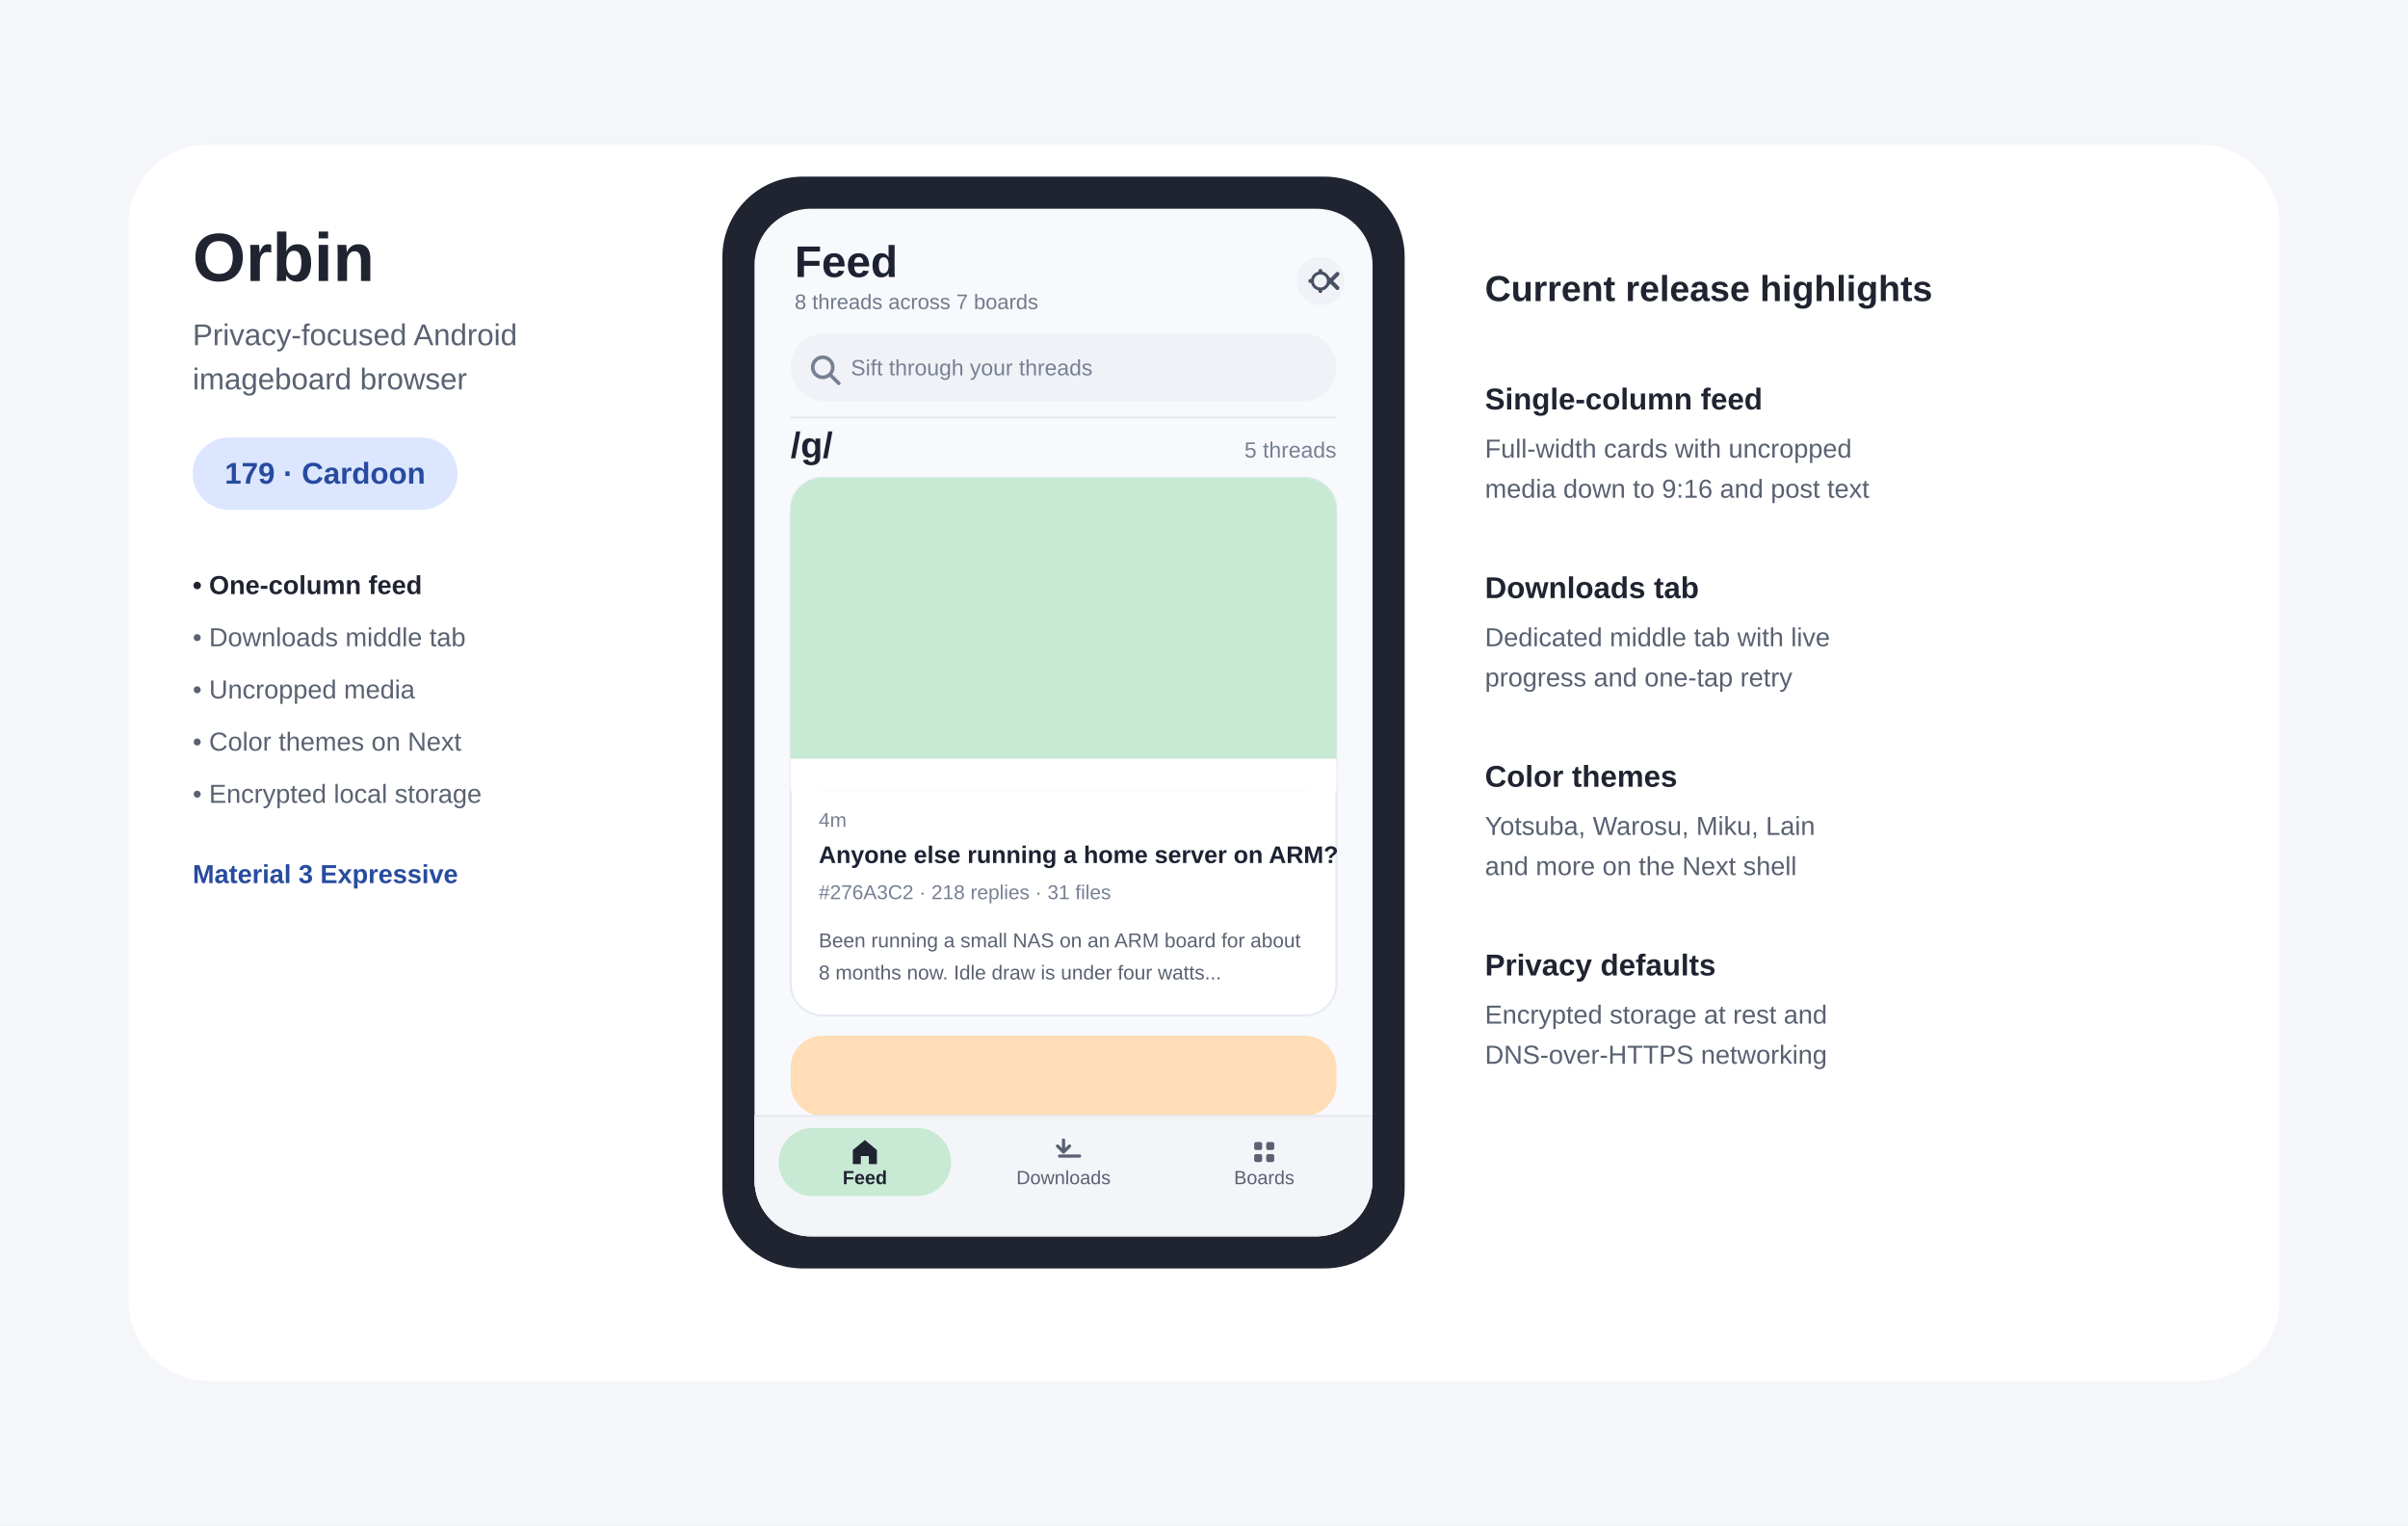
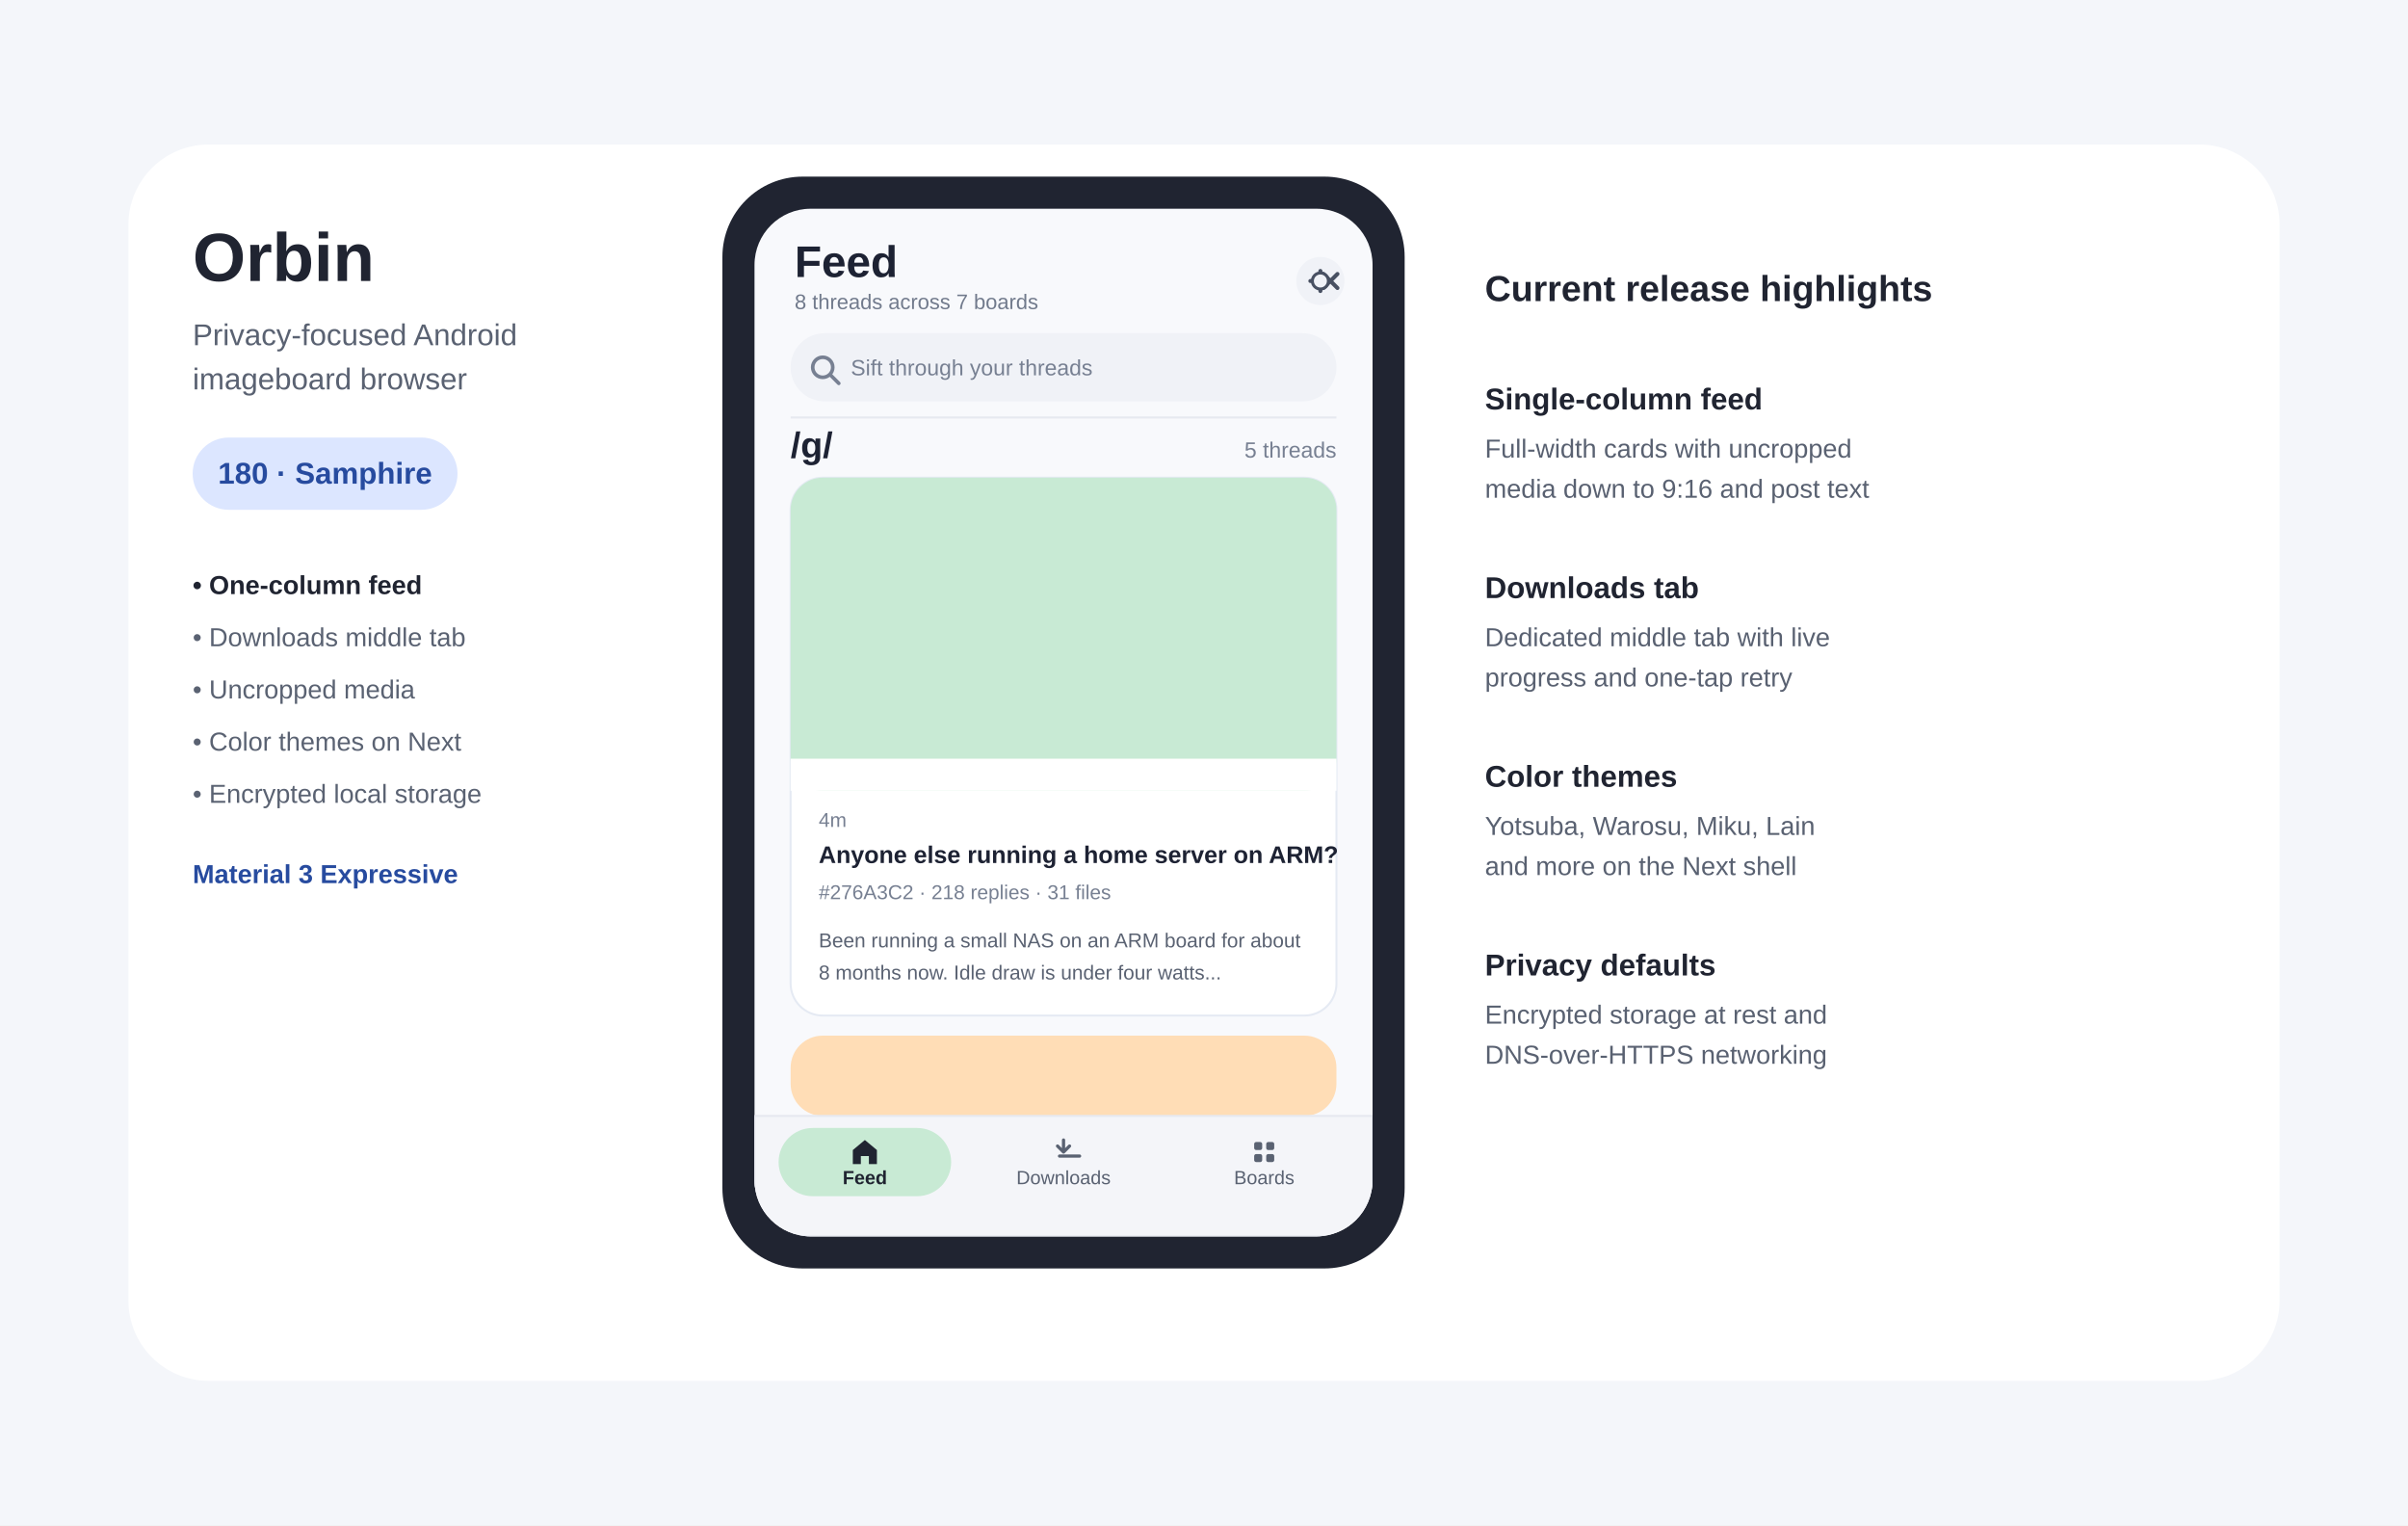
- <svg xmlns="http://www.w3.org/2000/svg" width="1200" height="760" viewBox="0 0 1200 760" role="img" aria-labelledby="title desc" data-release-version="179-Cardoon">
+ <svg xmlns="http://www.w3.org/2000/svg" width="1200" height="760" viewBox="0 0 1200 760" role="img" aria-labelledby="title desc" data-release-version="180-Samphire">
  <rect width="1200" height="760" fill="#F4F6FA" />
  <rect x="64" y="72" width="1072" height="616" rx="40" fill="#FFFFFF" />
  <text x="96" y="140" font-family="Arial,sans-serif" font-size="34" font-weight="700" fill="#202431">Orbin</text>
  <text x="96" y="172" font-family="Arial,sans-serif" font-size="15" fill="#5A6272">Privacy-focused Android</text>
  <text x="96" y="194" font-family="Arial,sans-serif" font-size="15" fill="#5A6272">imageboard browser</text>
  <rect x="96" y="218" width="132" height="36" rx="18" fill="#DCE6FF" />
-   <text id="release-label" x="162" y="241" text-anchor="middle" font-family="Arial,sans-serif" font-size="15" font-weight="700" fill="#274B9F">179 · Cardoon</text>
+   <text id="release-label" x="162" y="241" text-anchor="middle" font-family="Arial,sans-serif" font-size="15" font-weight="700" fill="#274B9F">180 · Samphire</text>
  <text x="96" y="296" font-family="Arial,sans-serif" font-size="13" font-weight="700" fill="#202431">• One-column feed</text>
  <text x="96" y="322" font-family="Arial,sans-serif" font-size="13" fill="#5A6272">• Downloads middle tab</text>
  <text x="96" y="348" font-family="Arial,sans-serif" font-size="13" fill="#5A6272">• Uncropped media</text>
  <text x="96" y="374" font-family="Arial,sans-serif" font-size="13" fill="#5A6272">• Color themes on Next</text>
  <text x="96" y="400" font-family="Arial,sans-serif" font-size="13" fill="#5A6272">• Encrypted local storage</text>
  <text x="96" y="440" font-family="Arial,sans-serif" font-size="13" font-weight="700" fill="#274B9F">Material 3 Expressive</text>
  <rect x="360" y="88" width="340" height="544" rx="40" fill="#202431" />
  <rect x="376" y="104" width="308" height="512" rx="28" fill="#F8F9FC" />
  <defs>
    <clipPath id="phone-screen-clip">
      <rect x="376" y="104" width="308" height="512" rx="28" />
    </clipPath>
  </defs>
  <g clip-path="url(#phone-screen-clip)">
    <text x="396" y="138" font-family="Arial,sans-serif" font-size="22" font-weight="700" fill="#1D2233">Feed</text>
    <text x="396" y="154" font-family="Arial,sans-serif" font-size="10.5" fill="#717A8C">8 threads across 7 boards</text>
    <circle cx="658" cy="140" r="12" fill="#F0F2F7" />
    <path d="M658 135v10m-5-5h10m-3.5-3.5l7 7m0-7l-7 7" stroke="#485062" stroke-width="2" stroke-linecap="round" />
    <circle cx="658" cy="140" r="4" fill="#F0F2F7" stroke="#485062" stroke-width="1.5" />
    <rect x="394" y="166" width="272" height="34" rx="17" fill="#F0F2F7" />
    <circle cx="410" cy="183" r="5" fill="none" stroke="#778092" stroke-width="1.8" />
    <line x1="414" y1="187" x2="418" y2="191" stroke="#778092" stroke-width="1.8" stroke-linecap="round" />
    <text x="424" y="187" font-family="Arial,sans-serif" font-size="11" fill="#778092">Sift through your threads</text>
    <line x1="394" y1="208" x2="666" y2="208" stroke="#E6E9F0" stroke-width="1" />
    <text x="394" y="228" font-family="Arial,sans-serif" font-size="18" font-weight="700" fill="#1D2233">/g/</text>
    <text x="666" y="228" text-anchor="end" font-family="Arial,sans-serif" font-size="11" fill="#778092">5 threads</text>
    <rect x="394" y="238" width="272" height="268" rx="16" fill="#FFFFFF" stroke="#E5EAF3" stroke-width="1" />
    <rect x="394" y="238" width="272" height="156" rx="16" fill="#C8EAD4" />
    <rect x="394" y="378" width="272" height="16" fill="#FFFFFF" />
    <text x="408" y="412" font-family="Arial,sans-serif" font-size="10" fill="#778092">4m</text>
    <text x="408" y="430" font-family="Arial,sans-serif" font-size="12" font-weight="700" fill="#1D2233">Anyone else running a home server on ARM?</text>
    <text x="408" y="448" font-family="Arial,sans-serif" font-size="10" fill="#778092">#276A3C2 · 218 replies · 31 files</text>
    <text x="408" y="472" font-family="Arial,sans-serif" font-size="10" fill="#5A6272">Been running a small NAS on an ARM board for about</text>
    <text x="408" y="488" font-family="Arial,sans-serif" font-size="10" fill="#5A6272">8 months now. Idle draw is under four watts...</text>
    <rect x="394" y="516" width="272" height="40" rx="16" fill="#FFDDB6" />
    <rect x="376" y="556" width="308" height="60" fill="#F4F5F9" stroke="#E6E9F0" stroke-width="1" />
    <rect x="388" y="562" width="86" height="34" rx="17" fill="#C8EAD4" />
    <path d="M431 568l6 5v7h-4v-4h-4v4h-4v-7z" fill="#202431" />
    <text x="431" y="590" text-anchor="middle" font-family="Arial,sans-serif" font-size="9.5" font-weight="700" fill="#202431">Feed</text>
    <path d="M530 568v6m-3-3l3 3 3-3m-5 5h10" stroke="#5A6272" stroke-width="1.6" stroke-linecap="round" stroke-linejoin="round" fill="none" />
    <text x="530" y="590" text-anchor="middle" font-family="Arial,sans-serif" font-size="9.5" fill="#5A6272">Downloads</text>
    <rect x="625" y="569" width="4" height="4" rx="1" fill="#5A6272" />
    <rect x="631" y="569" width="4" height="4" rx="1" fill="#5A6272" />
    <rect x="625" y="575" width="4" height="4" rx="1" fill="#5A6272" />
    <rect x="631" y="575" width="4" height="4" rx="1" fill="#5A6272" />
    <text x="630" y="590" text-anchor="middle" font-family="Arial,sans-serif" font-size="9.5" fill="#5A6272">Boards</text>
  </g>
  <text x="740" y="150" font-family="Arial,sans-serif" font-size="18" font-weight="700" fill="#202431">Current release highlights</text>
  <text x="740" y="204" font-family="Arial,sans-serif" font-size="15" font-weight="700" fill="#202431">Single-column feed</text>
  <text x="740" y="228" font-family="Arial,sans-serif" font-size="13" fill="#596171">Full-width cards with uncropped</text>
  <text x="740" y="248" font-family="Arial,sans-serif" font-size="13" fill="#596171">media down to 9:16 and post text</text>
  <text x="740" y="298" font-family="Arial,sans-serif" font-size="15" font-weight="700" fill="#202431">Downloads tab</text>
  <text x="740" y="322" font-family="Arial,sans-serif" font-size="13" fill="#596171">Dedicated middle tab with live</text>
  <text x="740" y="342" font-family="Arial,sans-serif" font-size="13" fill="#596171">progress and one-tap retry</text>
  <text x="740" y="392" font-family="Arial,sans-serif" font-size="15" font-weight="700" fill="#202431">Color themes</text>
  <text x="740" y="416" font-family="Arial,sans-serif" font-size="13" fill="#596171">Yotsuba, Warosu, Miku, Lain</text>
  <text x="740" y="436" font-family="Arial,sans-serif" font-size="13" fill="#596171">and more on the Next shell</text>
  <text x="740" y="486" font-family="Arial,sans-serif" font-size="15" font-weight="700" fill="#202431">Privacy defaults</text>
  <text x="740" y="510" font-family="Arial,sans-serif" font-size="13" fill="#596171">Encrypted storage at rest and</text>
  <text x="740" y="530" font-family="Arial,sans-serif" font-size="13" fill="#596171">DNS-over-HTTPS networking</text>
</svg>
